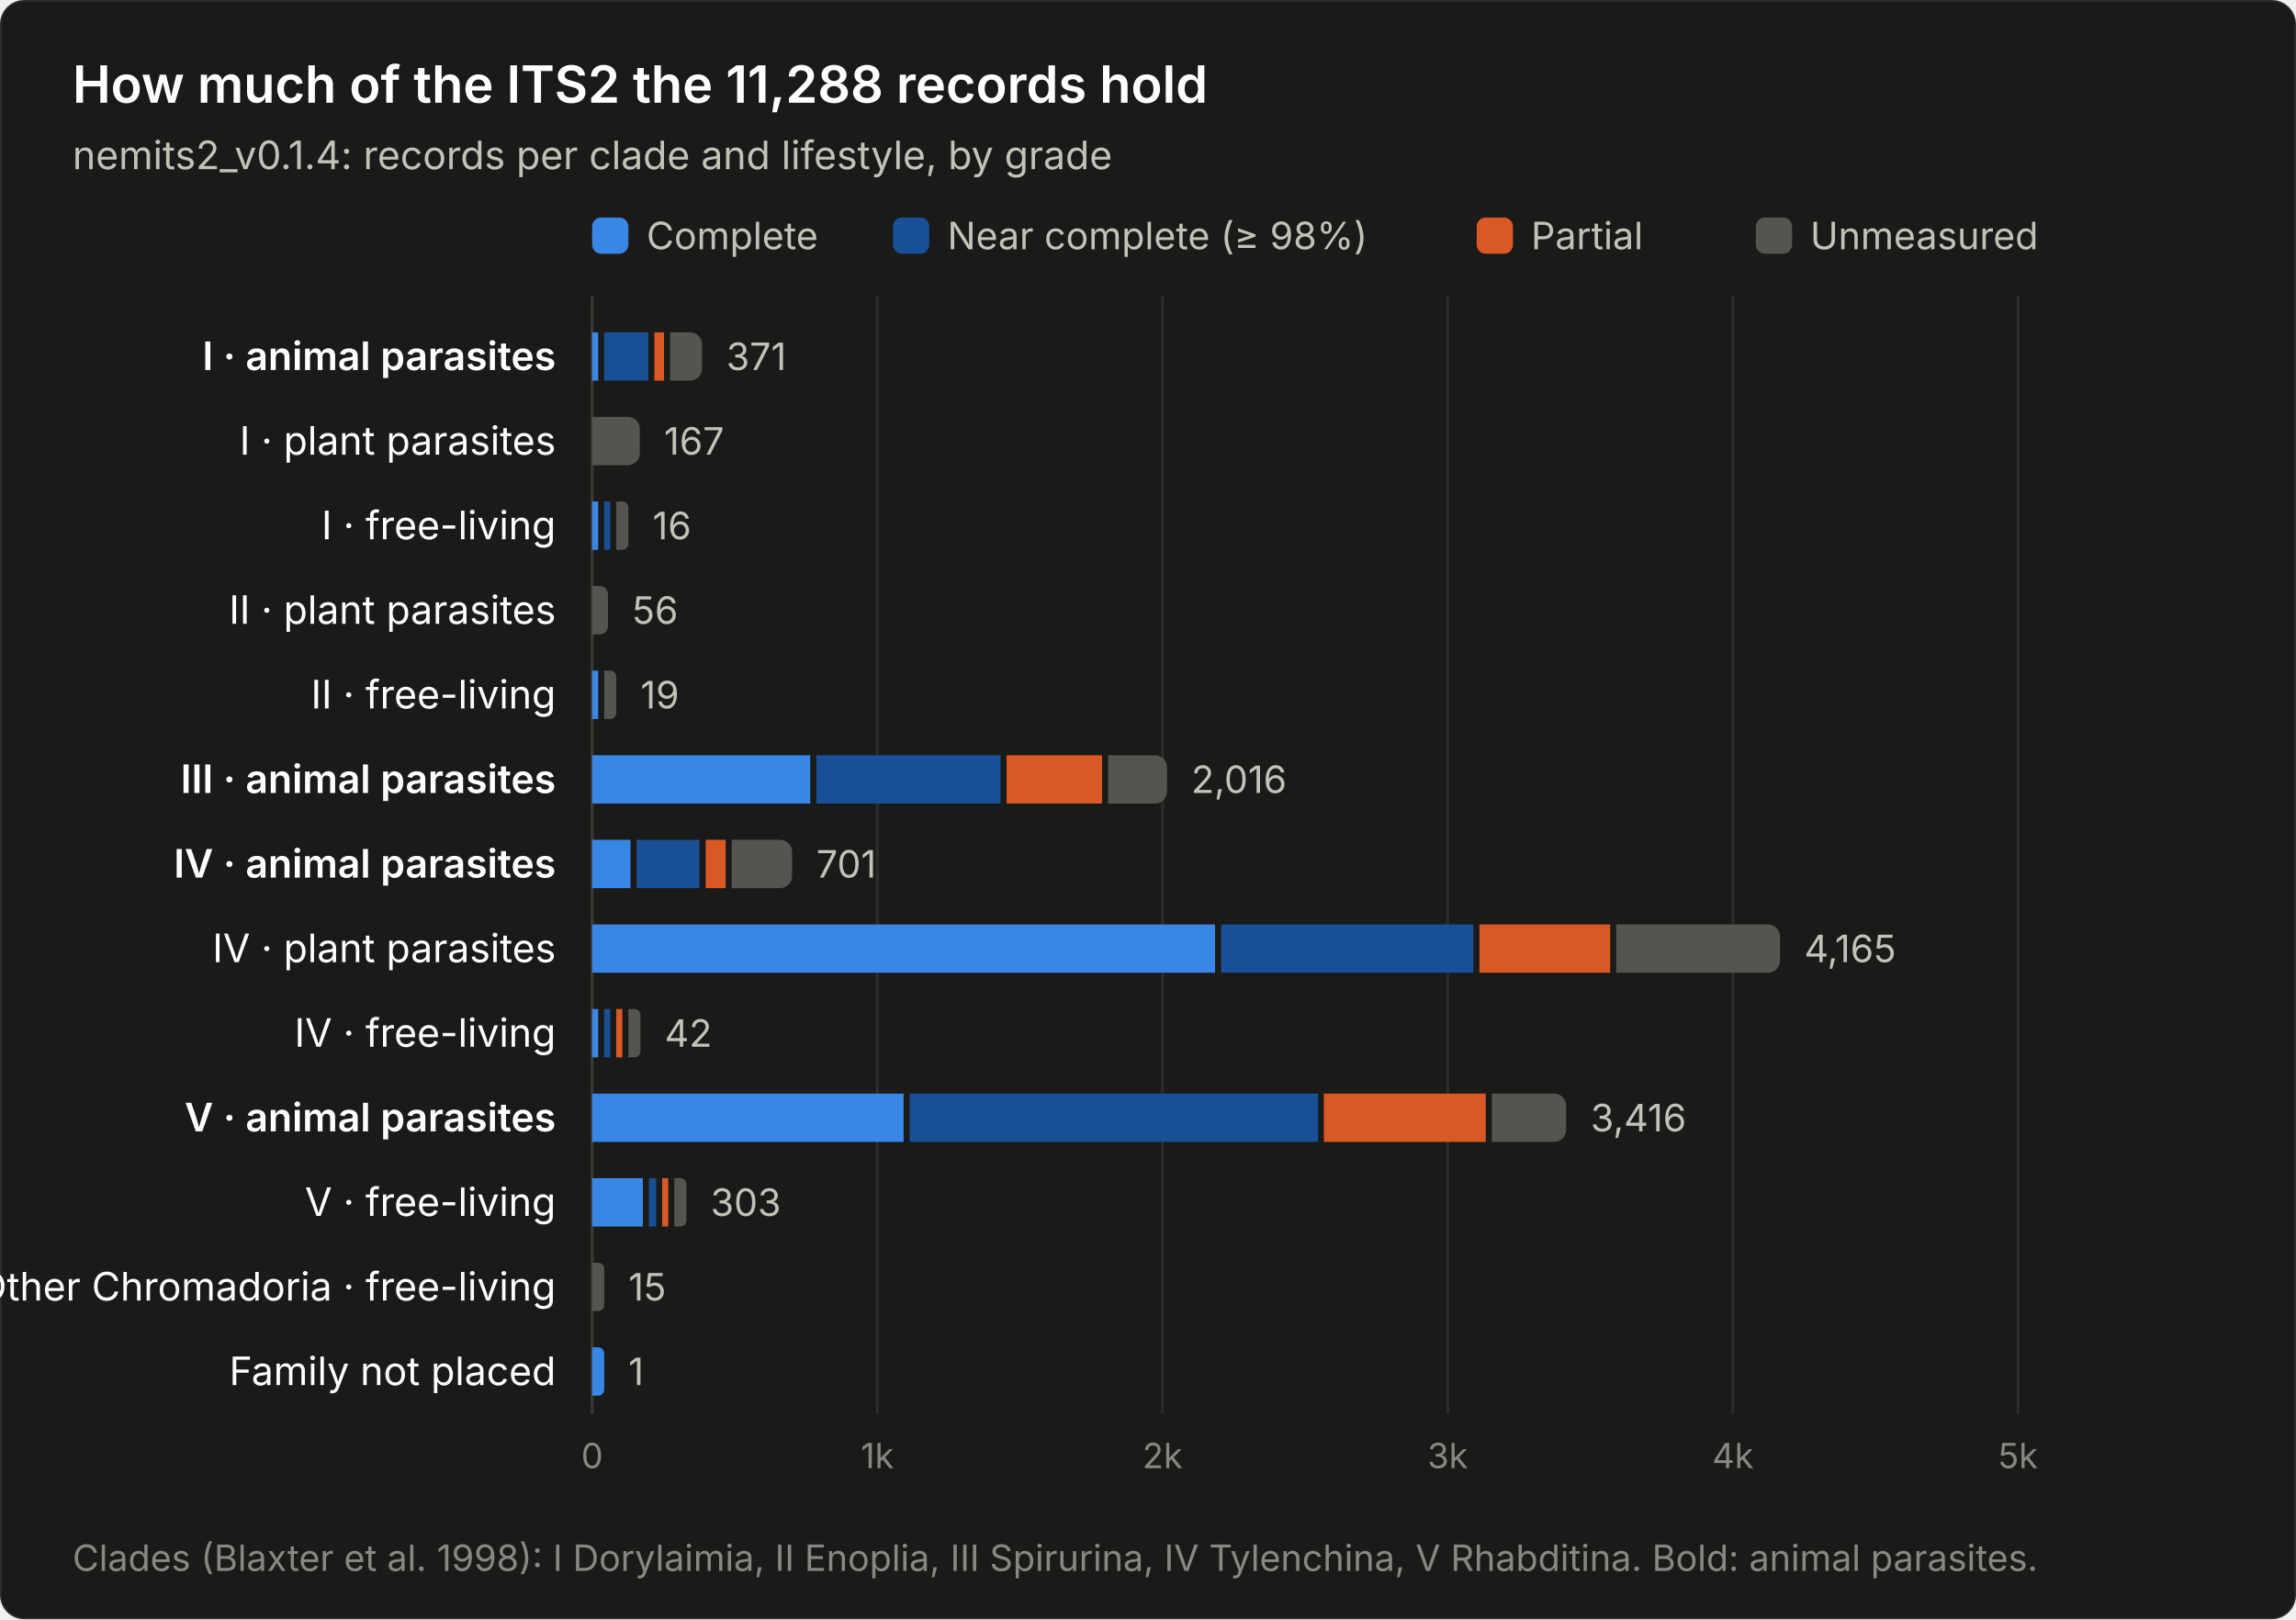
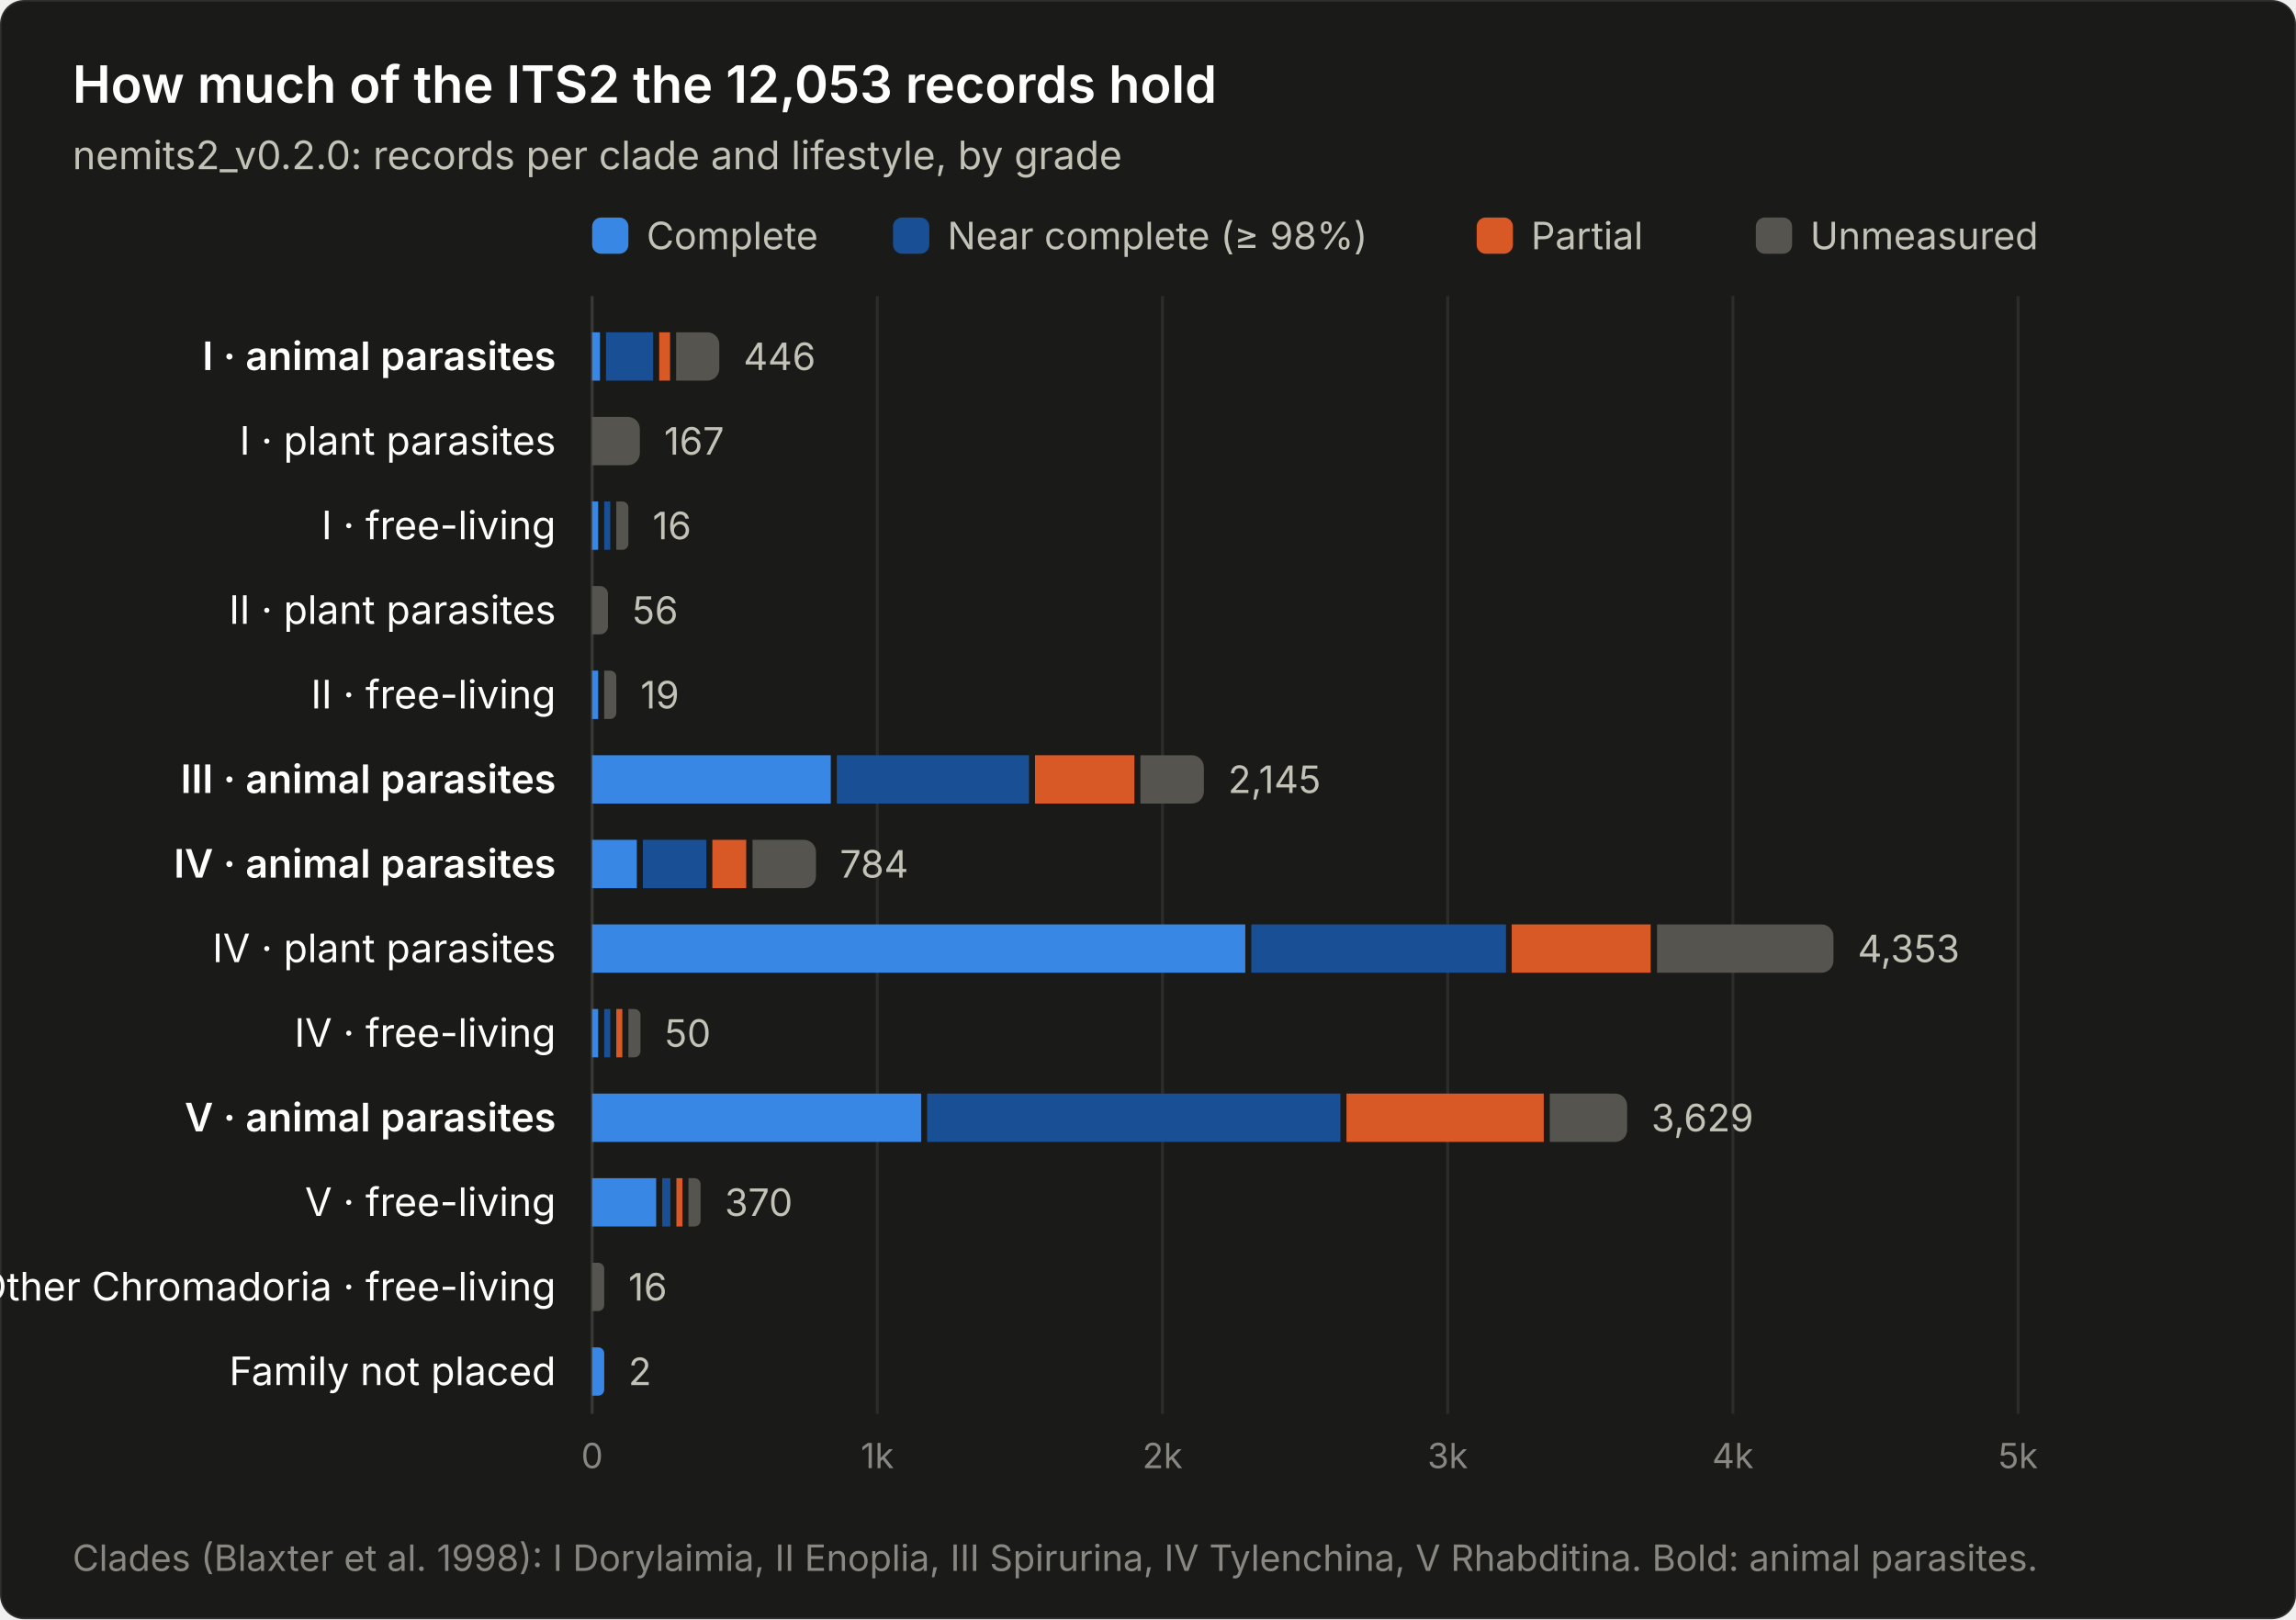
- <svg xmlns="http://www.w3.org/2000/svg" width="760" height="536" viewBox="0 0 760 536" font-family="system-ui, -apple-system, &quot;Segoe UI&quot;, sans-serif" role="img" aria-label="How much of the ITS2 the 11,288 records hold">
+ <svg xmlns="http://www.w3.org/2000/svg" width="760" height="536" viewBox="0 0 760 536" font-family="system-ui, -apple-system, &quot;Segoe UI&quot;, sans-serif" role="img" aria-label="How much of the ITS2 the 12,053 records hold">
  <rect width="760" height="536" rx="8" fill="#1a1a19" stroke="rgba(255,255,255,0.10)" />
-   <text x="24" y="34" font-size="17" font-weight="600" fill="#ffffff">How much of the ITS2 the 11,288 records hold</text>
-   <text x="24" y="56" font-size="13" fill="#c3c2b7">nemits2_v0.1.4: records per clade and lifestyle, by grade</text>
+   <text x="24" y="34" font-size="17" font-weight="600" fill="#ffffff">How much of the ITS2 the 12,053 records hold</text>
+   <text x="24" y="56" font-size="13" fill="#c3c2b7">nemits2_v0.2.0: records per clade and lifestyle, by grade</text>
  <rect x="196" y="72" width="12" height="12" rx="3" fill="#3987e5" />
  <text x="214" y="82.5" font-size="12.5" fill="#c3c2b7">Complete</text>
  <rect x="295.6" y="72" width="12" height="12" rx="3" fill="#184f95" />
  <text x="313.6" y="82.5" font-size="12.5" fill="#c3c2b7">Near complete (≥ 98%)</text>
  <rect x="488.8" y="72" width="12" height="12" rx="3" fill="#d95926" />
  <text x="506.8" y="82.5" font-size="12.5" fill="#c3c2b7">Partial</text>
  <rect x="581.2" y="72" width="12" height="12" rx="3" fill="#55544f" />
  <text x="599.2" y="82.5" font-size="12.5" fill="#c3c2b7">Unmeasured</text>
  <line x1="196.0" y1="98" x2="196.0" y2="468" stroke="#383835" stroke-width="1" />
  <text x="196.0" y="486" font-size="11.5" fill="#898781" text-anchor="middle" font-variant-numeric="tabular-nums">0</text>
  <line x1="290.4" y1="98" x2="290.4" y2="468" stroke="#2c2c2a" stroke-width="1" />
  <text x="290.4" y="486" font-size="11.5" fill="#898781" text-anchor="middle" font-variant-numeric="tabular-nums">1k</text>
  <line x1="384.8" y1="98" x2="384.8" y2="468" stroke="#2c2c2a" stroke-width="1" />
  <text x="384.8" y="486" font-size="11.5" fill="#898781" text-anchor="middle" font-variant-numeric="tabular-nums">2k</text>
  <line x1="479.2" y1="98" x2="479.2" y2="468" stroke="#2c2c2a" stroke-width="1" />
  <text x="479.2" y="486" font-size="11.5" fill="#898781" text-anchor="middle" font-variant-numeric="tabular-nums">3k</text>
  <line x1="573.6" y1="98" x2="573.6" y2="468" stroke="#2c2c2a" stroke-width="1" />
  <text x="573.6" y="486" font-size="11.5" fill="#898781" text-anchor="middle" font-variant-numeric="tabular-nums">4k</text>
  <line x1="668.0" y1="98" x2="668.0" y2="468" stroke="#2c2c2a" stroke-width="1" />
  <text x="668.0" y="486" font-size="11.5" fill="#898781" text-anchor="middle" font-variant-numeric="tabular-nums">5k</text>
  <text x="184" y="122.5" font-size="13" font-weight="600" fill="#ffffff" text-anchor="end">I · animal parasites</text>
-   <rect x="196.0" y="110.0" width="2.0" height="16" fill="#3987e5" />
-   <rect x="200.0" y="110.0" width="14.6" height="16" fill="#184f95" />
-   <rect x="216.6" y="110.0" width="3.2" height="16" fill="#d95926" />
-   <path d="M221.8,110.0 h6.6 a4,4 0 0 1 4,4 v8.0 a4,4 0 0 1 -4,4 h-6.6 z" fill="#55544f" />
-   <text x="240.4" y="122.5" font-size="12.5" fill="#c3c2b7" font-variant-numeric="tabular-nums">371</text>
+   <rect x="196.0" y="110.0" width="2.6" height="16" fill="#3987e5" />
+   <rect x="200.6" y="110.0" width="15.6" height="16" fill="#184f95" />
+   <rect x="218.2" y="110.0" width="3.6" height="16" fill="#d95926" />
+   <path d="M223.8,110.0 h10.3 a4,4 0 0 1 4,4 v8.0 a4,4 0 0 1 -4,4 h-10.3 z" fill="#55544f" />
+   <text x="246.1" y="122.5" font-size="12.5" fill="#c3c2b7" font-variant-numeric="tabular-nums">446</text>
  <text x="184" y="150.5" font-size="13" font-weight="400" fill="#ffffff" text-anchor="end">I · plant parasites</text>
  <path d="M196.0,138.0 h11.8 a4,4 0 0 1 4,4 v8.0 a4,4 0 0 1 -4,4 h-11.8 z" fill="#55544f" />
  <text x="219.8" y="150.5" font-size="12.5" fill="#c3c2b7" font-variant-numeric="tabular-nums">167</text>
  <text x="184" y="178.5" font-size="13" font-weight="400" fill="#ffffff" text-anchor="end">I · free-living</text>
  <rect x="196.0" y="166.0" width="2.0" height="16" fill="#3987e5" />
  <rect x="200.0" y="166.0" width="2.0" height="16" fill="#184f95" />
  <path d="M204.0,166.0 h2.0 a2.0,2.0 0 0 1 2.0,2.0 v12.0 a2.0,2.0 0 0 1 -2.0,2.0 h-2.0 z" fill="#55544f" />
  <text x="216.0" y="178.5" font-size="12.5" fill="#c3c2b7" font-variant-numeric="tabular-nums">16</text>
  <text x="184" y="206.5" font-size="13" font-weight="400" fill="#ffffff" text-anchor="end">II · plant parasites</text>
  <path d="M196.0,194.0 h2.6 a2.643,2.643 0 0 1 2.643,2.643 v10.7 a2.643,2.643 0 0 1 -2.643,2.643 h-2.6 z" fill="#55544f" />
  <text x="209.3" y="206.5" font-size="12.5" fill="#c3c2b7" font-variant-numeric="tabular-nums">56</text>
  <text x="184" y="234.5" font-size="13" font-weight="400" fill="#ffffff" text-anchor="end">II · free-living</text>
  <rect x="196.0" y="222.0" width="2.0" height="16" fill="#3987e5" />
  <path d="M200.0,222.0 h2.0 a2.0,2.0 0 0 1 2.0,2.0 v12.0 a2.0,2.0 0 0 1 -2.0,2.0 h-2.0 z" fill="#55544f" />
  <text x="212.0" y="234.5" font-size="12.5" fill="#c3c2b7" font-variant-numeric="tabular-nums">19</text>
  <text x="184" y="262.5" font-size="13" font-weight="600" fill="#ffffff" text-anchor="end">III · animal parasites</text>
-   <rect x="196.0" y="250.0" width="72.2" height="16" fill="#3987e5" />
-   <rect x="270.2" y="250.0" width="61.0" height="16" fill="#184f95" />
-   <rect x="333.2" y="250.0" width="31.6" height="16" fill="#d95926" />
-   <path d="M366.8,250.0 h15.5 a4,4 0 0 1 4,4 v8.0 a4,4 0 0 1 -4,4 h-15.5 z" fill="#55544f" />
-   <text x="394.3" y="262.5" font-size="12.5" fill="#c3c2b7" font-variant-numeric="tabular-nums">2,016</text>
+   <rect x="196.0" y="250.0" width="79.0" height="16" fill="#3987e5" />
+   <rect x="277.0" y="250.0" width="63.6" height="16" fill="#184f95" />
+   <rect x="342.6" y="250.0" width="32.9" height="16" fill="#d95926" />
+   <path d="M377.5,250.0 h17.0 a4,4 0 0 1 4,4 v8.0 a4,4 0 0 1 -4,4 h-17.0 z" fill="#55544f" />
+   <text x="406.5" y="262.5" font-size="12.5" fill="#c3c2b7" font-variant-numeric="tabular-nums">2,145</text>
  <text x="184" y="290.5" font-size="13" font-weight="600" fill="#ffffff" text-anchor="end">IV · animal parasites</text>
-   <rect x="196.0" y="278.0" width="12.7" height="16" fill="#3987e5" />
-   <rect x="210.7" y="278.0" width="20.8" height="16" fill="#184f95" />
-   <rect x="233.6" y="278.0" width="6.6" height="16" fill="#d95926" />
-   <path d="M242.2,278.0 h16.0 a4,4 0 0 1 4,4 v8.0 a4,4 0 0 1 -4,4 h-16.0 z" fill="#55544f" />
-   <text x="270.2" y="290.5" font-size="12.5" fill="#c3c2b7" font-variant-numeric="tabular-nums">701</text>
+   <rect x="196.0" y="278.0" width="14.8" height="16" fill="#3987e5" />
+   <rect x="212.8" y="278.0" width="21.0" height="16" fill="#184f95" />
+   <rect x="235.8" y="278.0" width="11.2" height="16" fill="#d95926" />
+   <path d="M249.1,278.0 h17.0 a4,4 0 0 1 4,4 v8.0 a4,4 0 0 1 -4,4 h-17.0 z" fill="#55544f" />
+   <text x="278.0" y="290.5" font-size="12.5" fill="#c3c2b7" font-variant-numeric="tabular-nums">784</text>
  <text x="184" y="318.5" font-size="13" font-weight="400" fill="#ffffff" text-anchor="end">IV · plant parasites</text>
-   <rect x="196.0" y="306.0" width="206.2" height="16" fill="#3987e5" />
-   <rect x="404.2" y="306.0" width="83.5" height="16" fill="#184f95" />
-   <rect x="489.7" y="306.0" width="43.3" height="16" fill="#d95926" />
-   <path d="M535.0,306.0 h50.2 a4,4 0 0 1 4,4 v8.0 a4,4 0 0 1 -4,4 h-50.2 z" fill="#55544f" />
-   <text x="597.2" y="318.5" font-size="12.5" fill="#c3c2b7" font-variant-numeric="tabular-nums">4,165</text>
+   <rect x="196.0" y="306.0" width="216.2" height="16" fill="#3987e5" />
+   <rect x="414.2" y="306.0" width="84.3" height="16" fill="#184f95" />
+   <rect x="500.4" y="306.0" width="46.0" height="16" fill="#d95926" />
+   <path d="M548.5,306.0 h54.4 a4,4 0 0 1 4,4 v8.0 a4,4 0 0 1 -4,4 h-54.4 z" fill="#55544f" />
+   <text x="614.9" y="318.5" font-size="12.5" fill="#c3c2b7" font-variant-numeric="tabular-nums">4,353</text>
  <text x="184" y="346.5" font-size="13" font-weight="400" fill="#ffffff" text-anchor="end">IV · free-living</text>
  <rect x="196.0" y="334.0" width="2.0" height="16" fill="#3987e5" />
  <rect x="200.0" y="334.0" width="2.0" height="16" fill="#184f95" />
  <rect x="204.0" y="334.0" width="2.0" height="16" fill="#d95926" />
  <path d="M208.0,334.0 h2.0 a2.0,2.0 0 0 1 2.0,2.0 v12.0 a2.0,2.0 0 0 1 -2.0,2.0 h-2.0 z" fill="#55544f" />
-   <text x="220.0" y="346.5" font-size="12.5" fill="#c3c2b7" font-variant-numeric="tabular-nums">42</text>
+   <text x="220.0" y="346.5" font-size="12.5" fill="#c3c2b7" font-variant-numeric="tabular-nums">50</text>
  <text x="184" y="374.5" font-size="13" font-weight="600" fill="#ffffff" text-anchor="end">V · animal parasites</text>
-   <rect x="196.0" y="362.0" width="103.1" height="16" fill="#3987e5" />
-   <rect x="301.1" y="362.0" width="135.2" height="16" fill="#184f95" />
-   <rect x="438.2" y="362.0" width="53.6" height="16" fill="#d95926" />
-   <path d="M493.8,362.0 h20.6 a4,4 0 0 1 4,4 v8.0 a4,4 0 0 1 -4,4 h-20.6 z" fill="#55544f" />
-   <text x="526.5" y="374.5" font-size="12.5" fill="#c3c2b7" font-variant-numeric="tabular-nums">3,416</text>
+   <rect x="196.0" y="362.0" width="108.9" height="16" fill="#3987e5" />
+   <rect x="306.9" y="362.0" width="136.8" height="16" fill="#184f95" />
+   <rect x="445.7" y="362.0" width="65.3" height="16" fill="#d95926" />
+   <path d="M513.0,362.0 h21.6 a4,4 0 0 1 4,4 v8.0 a4,4 0 0 1 -4,4 h-21.6 z" fill="#55544f" />
+   <text x="546.6" y="374.5" font-size="12.5" fill="#c3c2b7" font-variant-numeric="tabular-nums">3,629</text>
  <text x="184" y="402.5" font-size="13" font-weight="400" fill="#ffffff" text-anchor="end">V · free-living</text>
-   <rect x="196.0" y="390.0" width="16.8" height="16" fill="#3987e5" />
-   <rect x="214.8" y="390.0" width="2.4" height="16" fill="#184f95" />
-   <rect x="219.2" y="390.0" width="2.0" height="16" fill="#d95926" />
-   <path d="M223.2,390.0 h2.0 a2.0,2.0 0 0 1 2.0,2.0 v12.0 a2.0,2.0 0 0 1 -2.0,2.0 h-2.0 z" fill="#55544f" />
-   <text x="235.2" y="402.5" font-size="12.5" fill="#c3c2b7" font-variant-numeric="tabular-nums">303</text>
+   <rect x="196.0" y="390.0" width="21.2" height="16" fill="#3987e5" />
+   <rect x="219.2" y="390.0" width="2.7" height="16" fill="#184f95" />
+   <rect x="223.9" y="390.0" width="2.0" height="16" fill="#d95926" />
+   <path d="M227.9,390.0 h2.0 a2.0,2.0 0 0 1 2.0,2.0 v12.0 a2.0,2.0 0 0 1 -2.0,2.0 h-2.0 z" fill="#55544f" />
+   <text x="239.9" y="402.5" font-size="12.5" fill="#c3c2b7" font-variant-numeric="tabular-nums">370</text>
  <text x="184" y="430.5" font-size="13" font-weight="400" fill="#ffffff" text-anchor="end">Other Chromadoria · free-living</text>
  <path d="M196.0,418.0 h2.0 a2.0,2.0 0 0 1 2.0,2.0 v12.0 a2.0,2.0 0 0 1 -2.0,2.0 h-2.0 z" fill="#55544f" />
-   <text x="208.0" y="430.5" font-size="12.5" fill="#c3c2b7" font-variant-numeric="tabular-nums">15</text>
+   <text x="208.0" y="430.5" font-size="12.5" fill="#c3c2b7" font-variant-numeric="tabular-nums">16</text>
  <text x="184" y="458.5" font-size="13" font-weight="400" fill="#ffffff" text-anchor="end">Family not placed</text>
  <path d="M196.0,446.0 h2.0 a2.0,2.0 0 0 1 2.0,2.0 v12.0 a2.0,2.0 0 0 1 -2.0,2.0 h-2.0 z" fill="#3987e5" />
-   <text x="208.0" y="458.5" font-size="12.5" fill="#c3c2b7" font-variant-numeric="tabular-nums">1</text>
+   <text x="208.0" y="458.5" font-size="12.5" fill="#c3c2b7" font-variant-numeric="tabular-nums">2</text>
  <text x="24" y="520" font-size="12" fill="#898781">Clades (Blaxter et al. 1998): I Dorylaimia, II Enoplia, III Spirurina, IV Tylenchina, V Rhabditina. Bold: animal parasites.</text>
</svg>
